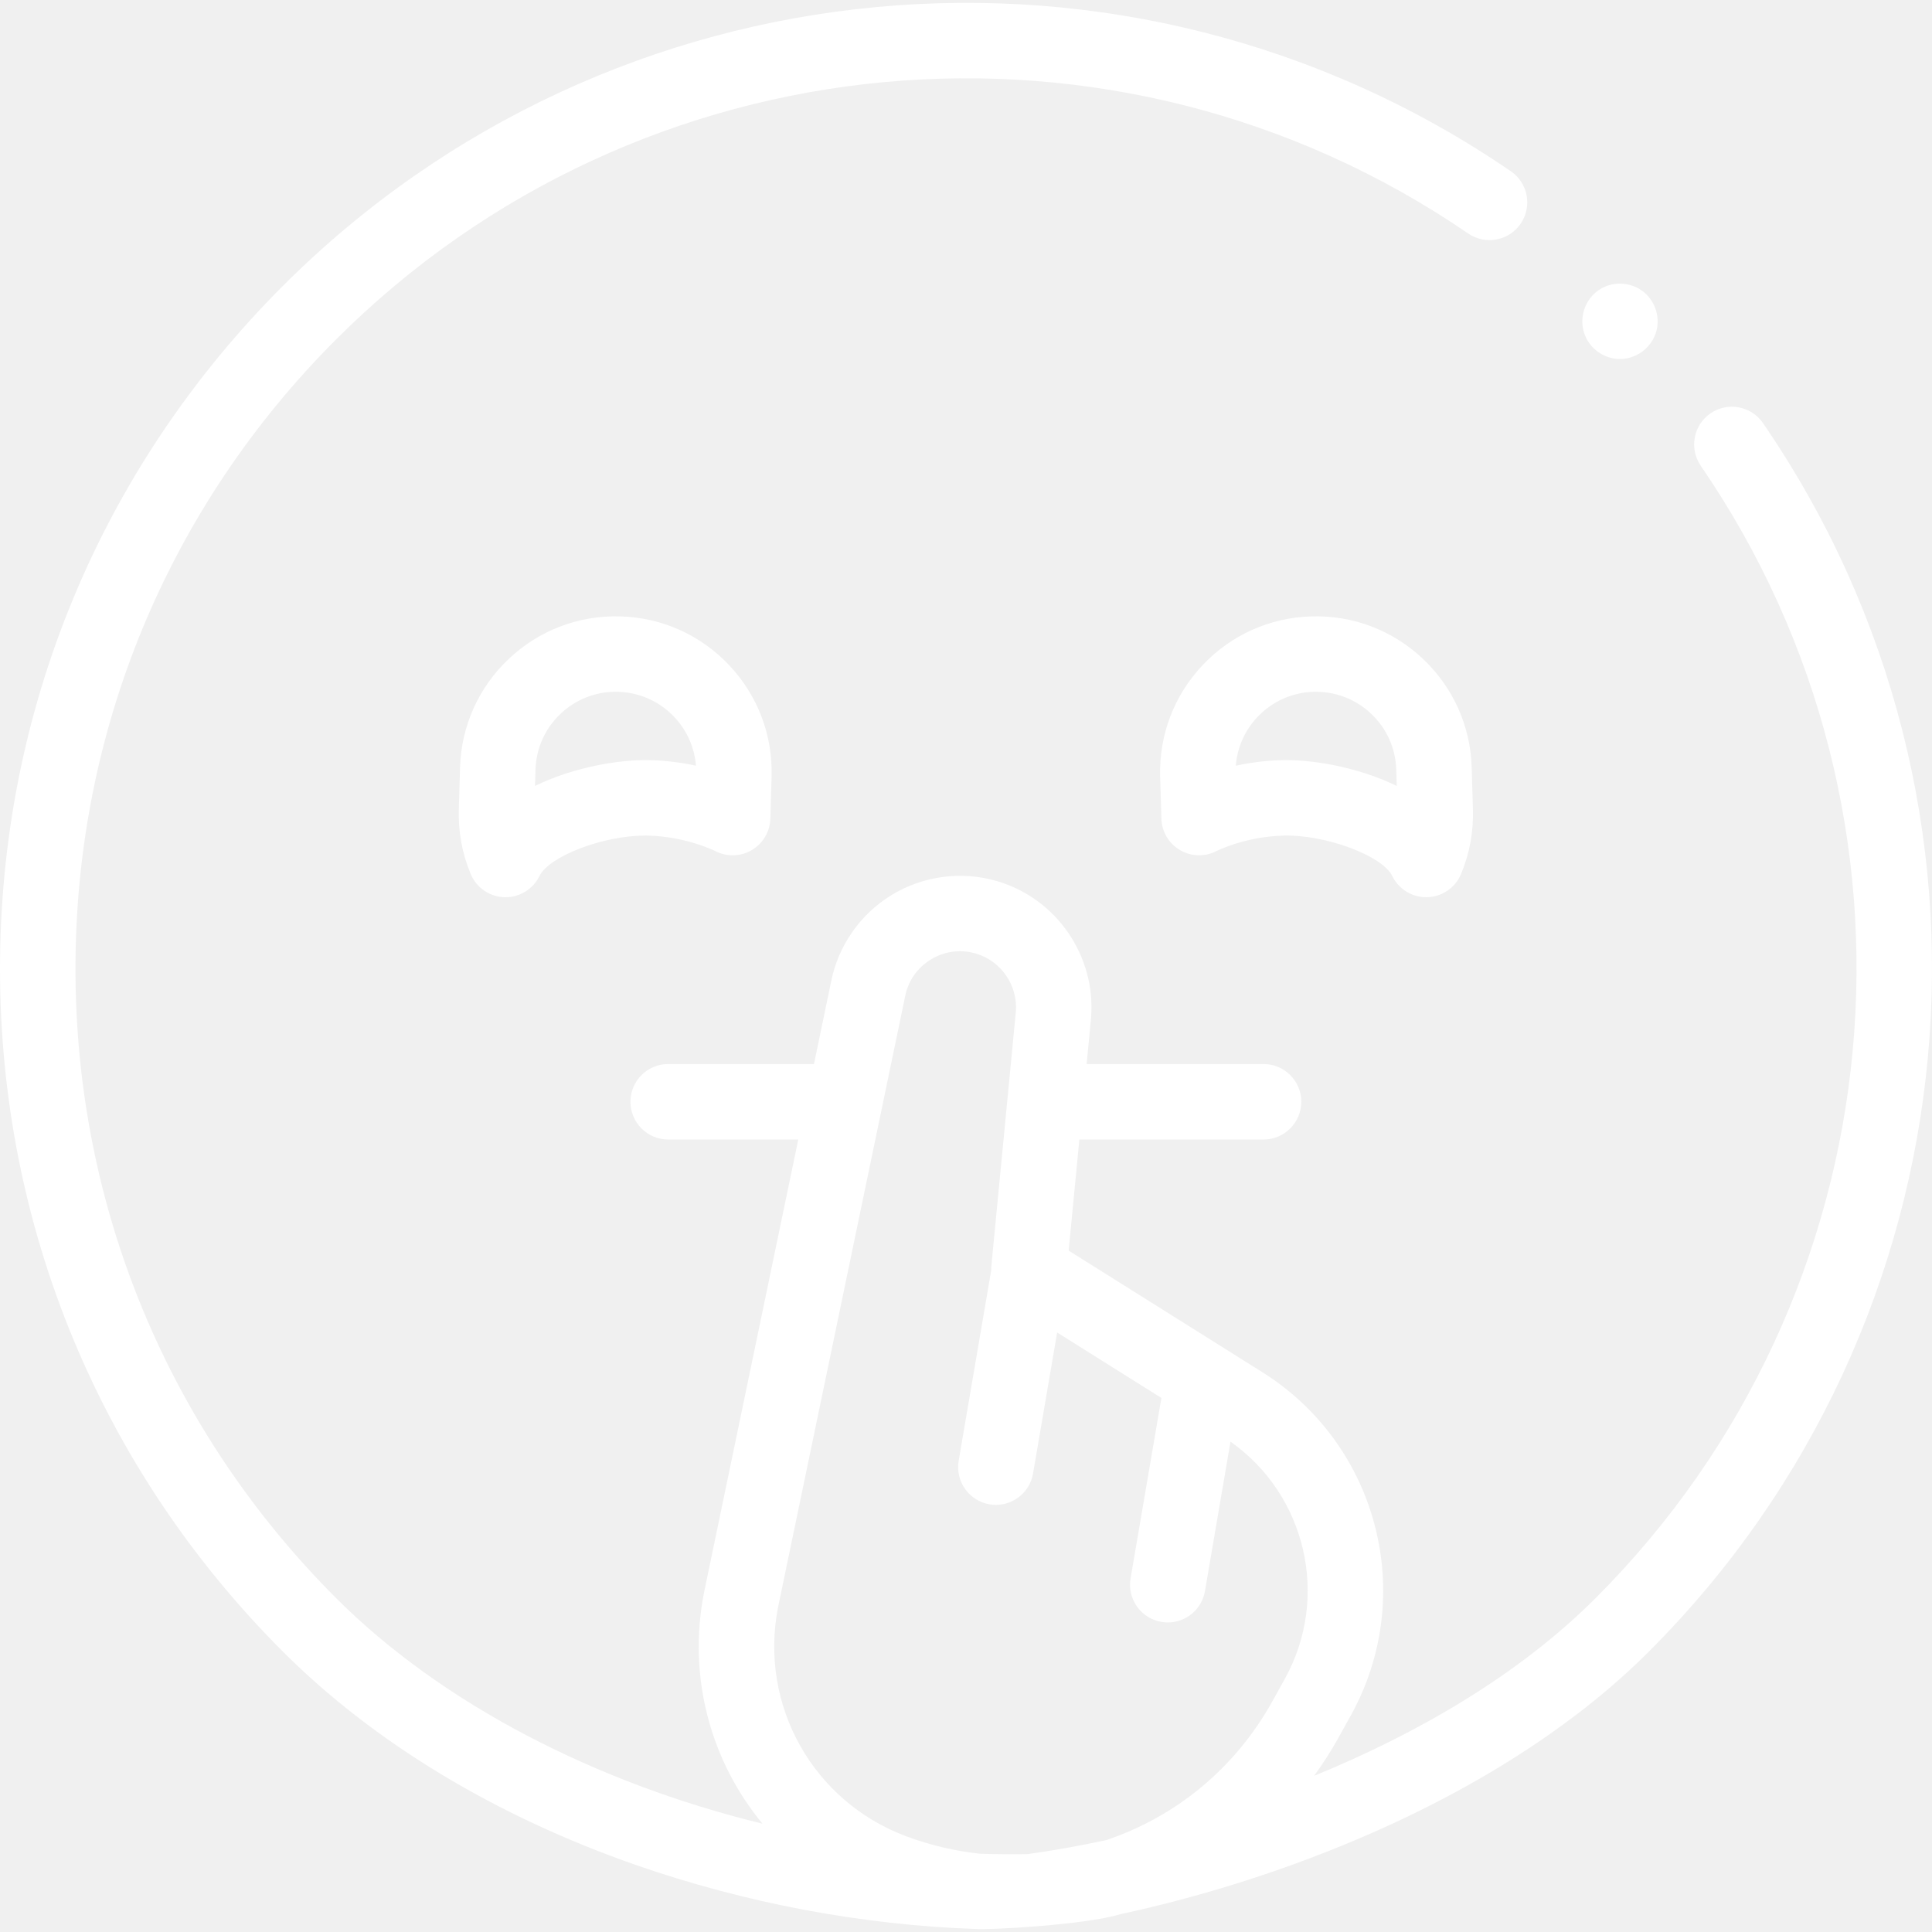
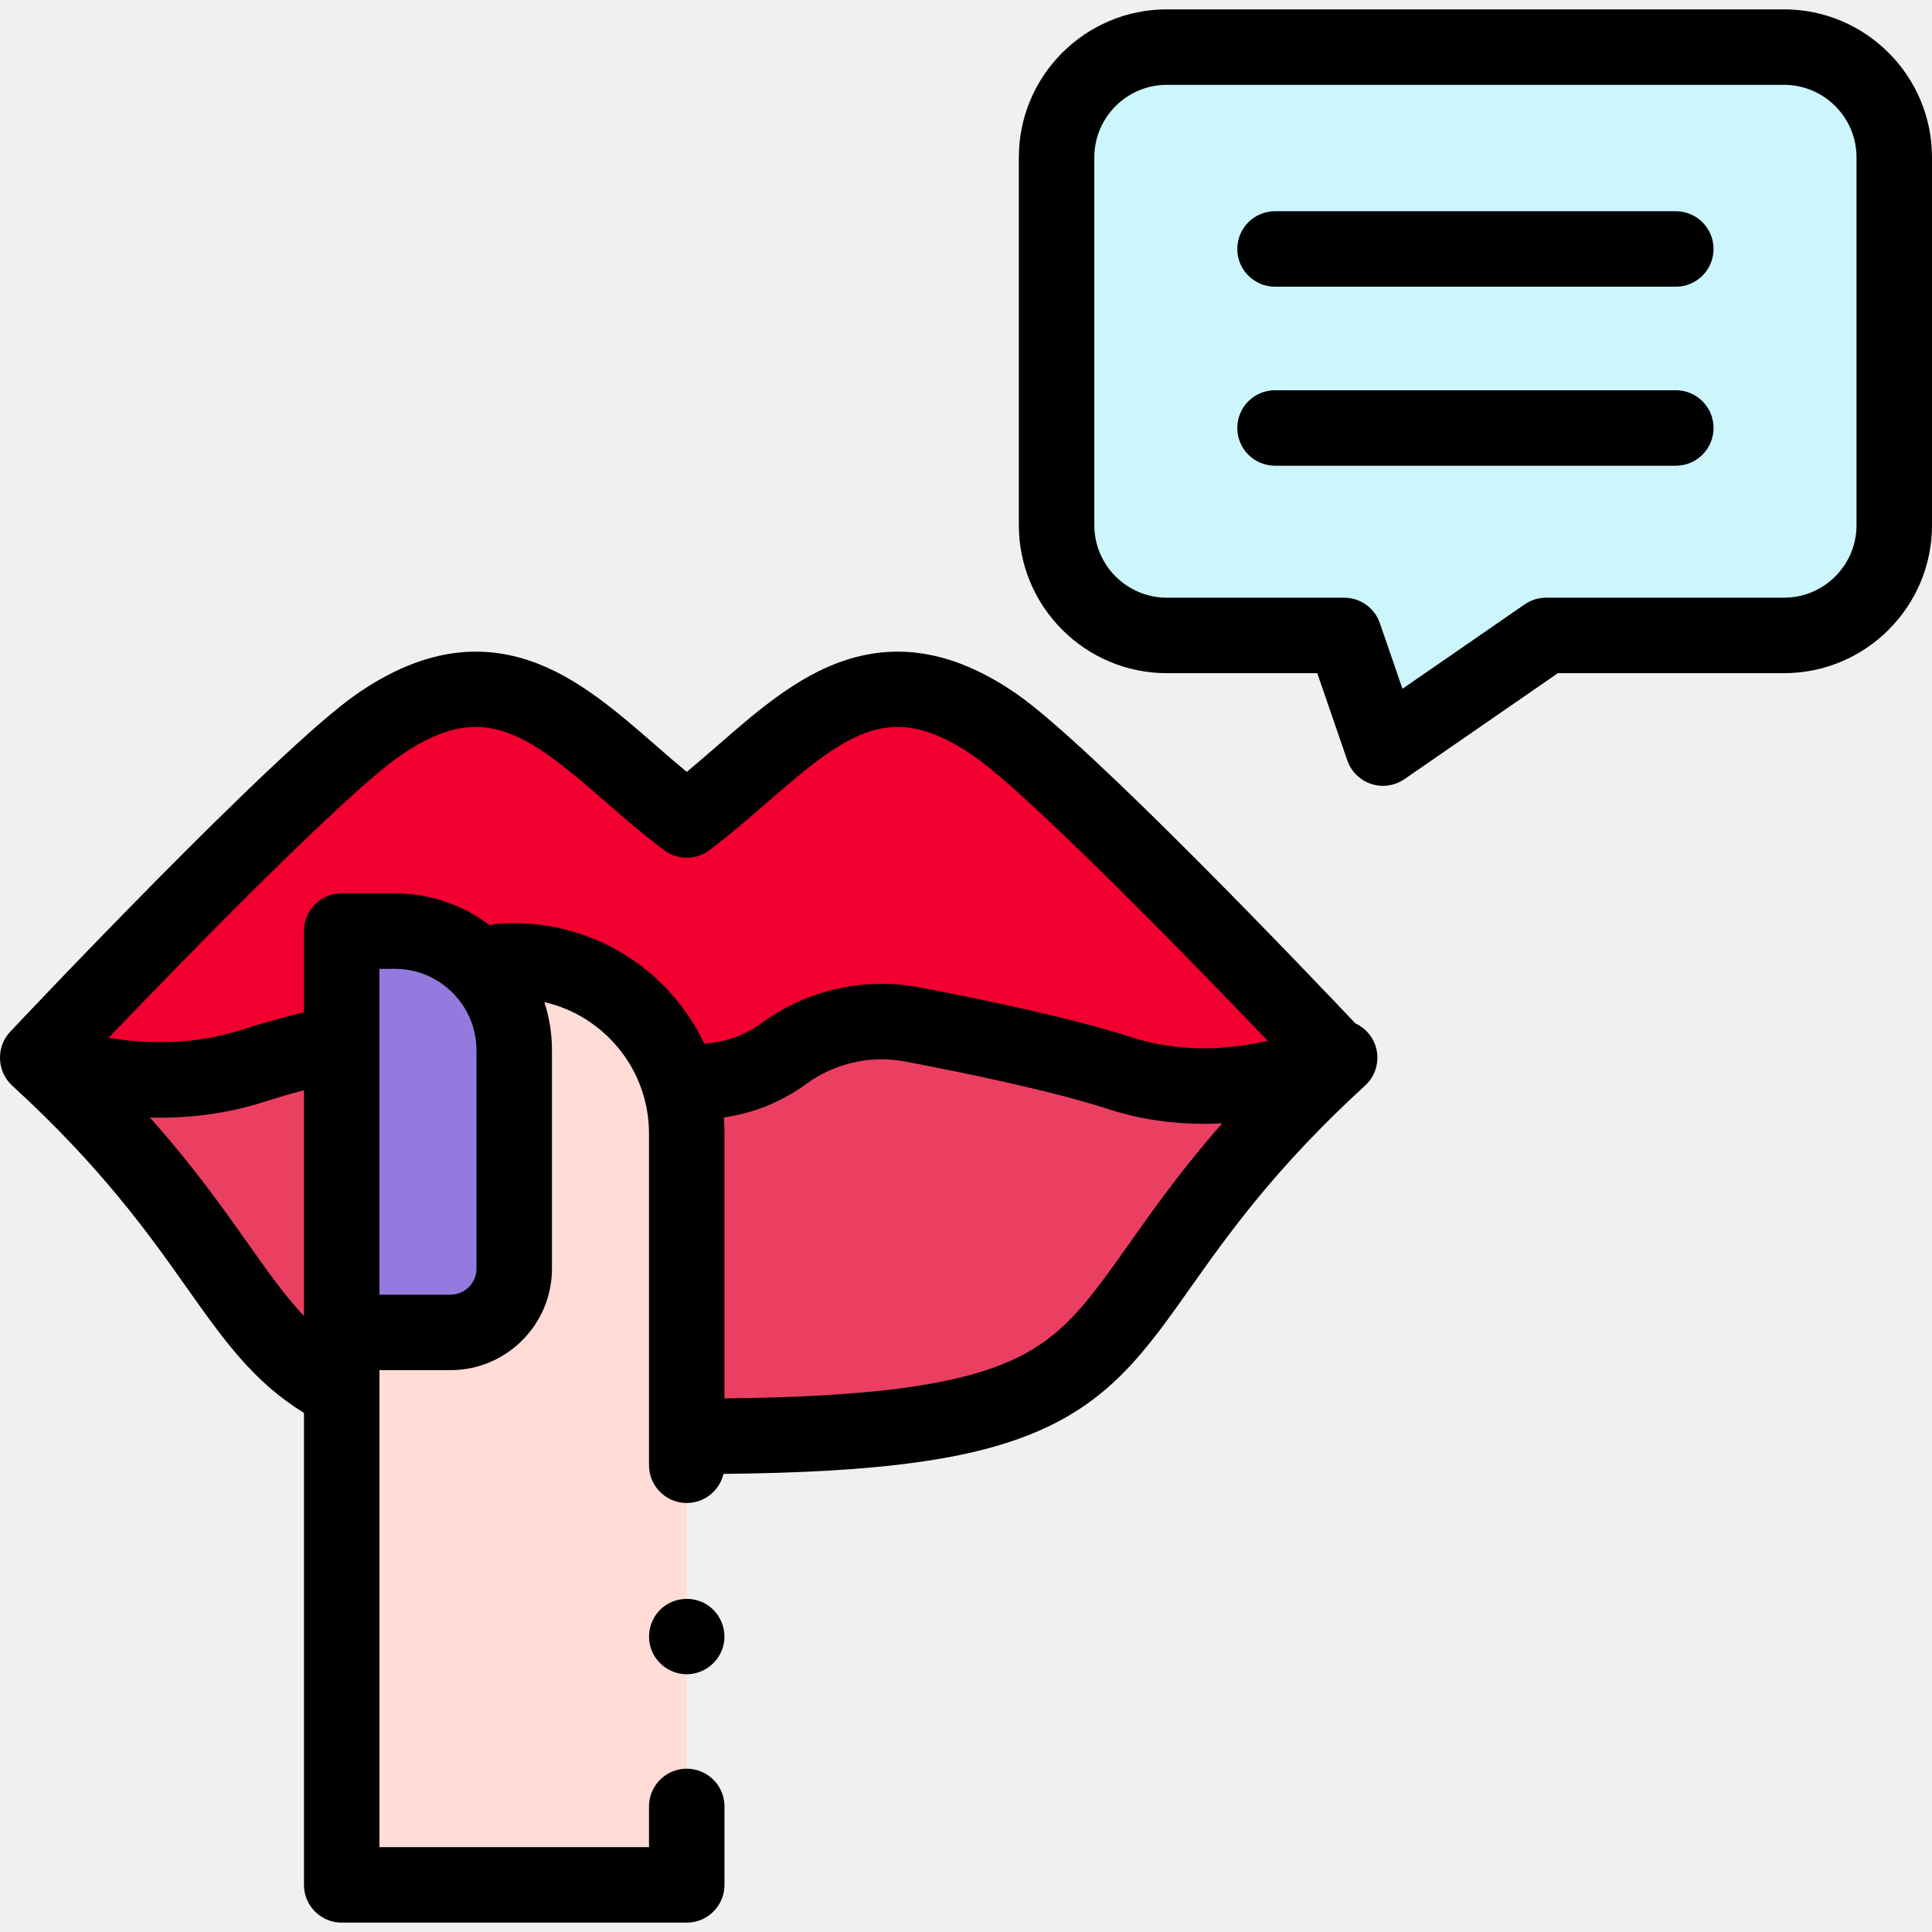
- <svg xmlns="http://www.w3.org/2000/svg" version="1.1" width="512" height="512" x="0" y="0" viewBox="0 0 512.068 512.068" style="enable-background:new 0 0 512 512" xml:space="preserve" class="">
+ <svg xmlns="http://www.w3.org/2000/svg" version="1.1" width="512" height="512" x="0" y="0" viewBox="0 0 511.959 511.959" style="enable-background:new 0 0 512 512" xml:space="preserve" class="">
  <g>
    <g>
      <g>
        <g>
-           <path d="m420.13 88.973c1.598 3.902 5.673 6.45 9.887 6.158 4.23-.293 7.899-3.297 9.003-7.391 1.076-3.99-.503-8.363-3.881-10.741-3.256-2.293-7.666-2.439-11.055-.34-4.101 2.537-5.809 7.864-3.954 12.314z" fill="#ffffff" data-original="#000000" style="" class="" />
-           <path d="m377.114 174.6c-8.027-7.566-18.506-11.552-29.549-11.23-11.027.324-21.268 4.923-28.837 12.949-7.568 8.025-11.558 18.519-11.234 29.545l.327 11.12c.102 3.444 1.969 6.594 4.942 8.335 2.972 1.742 6.634 1.83 9.687.233.072-.038 7.502-3.782 17.61-4.079 11.111-.345 26.312 5.28 28.966 10.719 1.68 3.441 5.172 5.613 8.985 5.613.098 0 .196-.001.295-.004 3.927-.116 7.422-2.52 8.935-6.146 2.266-5.43 3.327-11.183 3.153-17.102l-.328-11.119c-.324-11.025-4.923-21.266-12.952-28.834zm-36.286 26.862c-.461 0-.914.007-1.356.02-4.39.13-8.414.702-11.929 1.455.38-4.817 2.373-9.329 5.736-12.896 3.904-4.14 9.187-6.511 14.874-6.678 5.69-.162 11.103 1.891 15.242 5.792 4.14 3.902 6.512 9.183 6.679 14.87l.127 4.283c-9.608-4.671-20.97-6.846-29.373-6.846z" fill="#ffffff" data-original="#000000" style="" class="" />
-           <path d="m164.435 163.37c-11.029-.317-21.521 3.665-29.549 11.23-8.028 7.567-12.628 17.809-12.952 28.834l-.328 11.121c-.174 5.918.888 11.671 3.153 17.101 1.513 3.626 5.008 6.029 8.935 6.146.099.003.197.004.295.004 3.813 0 7.306-2.172 8.985-5.613 2.58-5.285 16.973-10.733 28.019-10.733.318 0 .635.005.948.015 10.04.295 17.587 4.068 17.609 4.079 3.053 1.598 6.714 1.509 9.687-.233 2.974-1.741 4.841-4.891 4.942-8.335l.327-11.12c.323-11.026-3.666-21.52-11.234-29.545-7.57-8.028-17.81-12.627-28.837-12.951zm8.094 38.111c-8.513-.247-20.595 1.899-30.73 6.826l.127-4.284c.167-5.687 2.539-10.967 6.679-14.869 3.984-3.756 9.146-5.802 14.599-5.802.214 0 .429.003.644.01 5.688.167 10.97 2.538 14.874 6.678 3.363 3.567 5.356 8.079 5.736 12.896-3.516-.753-7.54-1.325-11.929-1.455z" fill="#ffffff" data-original="#000000" style="" class="" />
-           <path d="m467.271 112.14c-3.126-4.554-9.351-5.71-13.904-2.586-4.554 3.126-5.711 9.351-2.586 13.904 64.214 93.552 52.479 219.783-27.902 300.15-20.371 20.366-47.247 35.896-74.581 47.073 2.34-3.228 4.51-6.594 6.46-10.111l3.267-5.891c17.591-31.722 7.305-71.679-23.418-90.967l-51.363-32.244 2.836-29.448h48.82c5.522 0 10-4.478 10-10s-4.478-10-10-10h-46.897l1.161-12.06c.004-.046.009-.092.012-.138 1.356-16.455-9.172-31.73-25.034-36.321-9.388-2.718-19.55-1.348-27.884 3.754-8.308 5.088-14.136 13.481-16 23.04l-4.519 21.725h-38.639c-5.522 0-10 4.478-10 10s4.478 10 10 10h34.479l-25.002 120.19c-.011.049-.021.098-.029.146-4.309 22.376 1.898 44.52 15.551 61.005-44.346-10.814-85.103-31.885-112.977-59.752-44.574-44.566-69.122-103.819-69.122-166.845s24.548-122.278 69.122-166.844c80.302-80.286 206.48-92.073 300.021-28.029 4.556 3.118 10.779 1.956 13.9-2.602 3.12-4.557 1.956-10.78-2.602-13.9-101.479-69.482-238.356-56.703-325.46 30.388-48.352 48.343-74.981 112.619-74.981 180.987s26.629 132.644 74.981 180.987c24.079 24.075 56.437 43.633 93.574 56.558 29.167 10.152 60.081 15.933 90.244 16.967 3.034.279 28.714-1.042 38.182-3.938 45.454-9.777 102.548-32.103 140.037-69.586 87.195-87.178 99.918-224.117 30.253-325.612zm-126.738 332.841-3.267 5.891c-10.003 18.039-25.902 30.754-44.078 36.845-7.319 1.575-14.321 2.809-20.86 3.71-4.202.064-8.415.03-12.63-.107-6.511-.707-13.041-2.211-19.459-4.602-24.694-9.198-39.012-34.639-34.065-60.511l33.679-161.899c.011-.049.021-.098.029-.146.799-4.146 3.221-7.643 6.821-9.848 3.602-2.207 7.817-2.773 11.879-1.6 6.736 1.95 11.215 8.423 10.668 15.407l-6.508 67.576c-.032.332-.027.662-.026.991l-8.625 50.484c-.93 5.443 2.729 10.61 8.174 11.541.569.097 1.136.145 1.695.145 4.783 0 9.013-3.444 9.846-8.318l6.385-37.371 27.635 17.349-8.171 47.821c-.93 5.444 2.729 10.611 8.173 11.542.57.097 1.137.145 1.696.145 4.783 0 9.013-3.444 9.846-8.317l6.767-39.607c20.03 14.113 26.412 41.211 14.396 62.879z" fill="#ffffff" data-original="#000000" style="" class="" />
+           <g>
+             <g>
+               <path d="m472.738 12.48h-163.536c-16.138 0-29.221 13.083-29.221 29.221v97.461c0 16.138 13.083 29.221 29.221 29.221h46.992l10.281 29.854 43.232-29.854h63.031c16.138 0 29.221-13.083 29.221-29.221v-97.461c0-16.139-13.082-29.221-29.221-29.221z" fill="#ccf5fc" data-original="#ccf5fc" style="" />
+             </g>
+           </g>
+         </g>
+         <g>
+           <g>
+             <g>
+               <g>
+                 <g>
+                   <path d="m9.959 280.275c78.734 72.07 37.632 100.332 172.019 100.332 134.387 0 93.285-28.262 172.019-100.332" fill="#eb3f61" data-original="#ff9eb1" style="" class="" />
+                 </g>
+               </g>
+             </g>
+             <g>
+               <g>
+                 <path d="m183.43 286.635c8.572.187 17.078-2.17 24.347-7.496 9.76-7.151 22.043-9.929 33.93-7.676 16.294 3.087 39.596 7.919 55.021 12.907 29.886 9.663 57.268-4.095 57.268-4.095s-69.5-73.772-90.226-88.123c-36.121-25.011-55.21 5.289-81.793 25.135-26.583-19.846-45.672-50.146-81.793-25.135-20.726 14.351-90.226 88.123-90.226 88.123s27.383 11.758 57.268 2.095c5.512-1.782 12.031-3.545 18.876-5.215" fill="#f10030" data-original="#ff7d97" style="" class="" />
+               </g>
+             </g>
+           </g>
+           <g>
+             <g>
+               <g>
+                 <g>
+                   <path d="m90.552 499.48h91.426v-117.128-81.998c0-25.247-20.466-45.713-45.713-45.713-25.247 0-45.713 20.466-45.713 45.713z" fill="#ffdcd5" data-original="#ffdcd5" style="" />
+                 </g>
+               </g>
+             </g>
+             <g>
+               <g>
+                 <path d="m90.552 353.074h28.816c9.332 0 16.897-7.565 16.897-16.897v-57.841c0-17.454-14.149-31.604-31.604-31.604h-14.109z" fill="#9479df" data-original="#c193dc" style="" class="" />
+               </g>
+             </g>
+           </g>
+         </g>
+       </g>
+       <g>
+         <g>
+           <g>
+             <g>
+               <path d="m444.071 75.973h-106.201c-5.523 0-10-4.477-10-10s4.477-10 10-10h106.201c5.523 0 10 4.477 10 10s-4.478 10-10 10z" fill="#000000" data-original="#000000" style="" />
+             </g>
+           </g>
+         </g>
+         <g>
+           <g>
+             <g>
+               <path d="m444.071 123.41h-106.201c-5.523 0-10-4.477-10-10s4.477-10 10-10h106.201c5.523 0 10 4.477 10 10s-4.478 10-10 10z" fill="#000000" data-original="#000000" style="" />
+             </g>
+           </g>
+         </g>
+         <g>
+           <path d="m362.374 273.523c-.933-1.02-2.029-1.802-3.212-2.343-12.065-12.741-70.193-73.744-89.697-87.25-15.871-10.99-30.858-13.889-45.819-8.864-12.505 4.201-23.109 13.438-33.364 22.372-2.718 2.367-5.489 4.781-8.303 7.108-2.814-2.328-5.584-4.741-8.301-7.108-10.256-8.933-20.86-18.171-33.365-22.372-14.963-5.027-29.949-2.126-45.819 8.864-21.346 14.78-88.944 86.443-91.812 89.487-3.77 4.015-3.536 10.507.526 14.234 23.813 21.797 36.284 39.433 46.306 53.604 9.817 13.883 17.597 24.878 31.039 33.147v125.078c0 5.523 4.478 10 10 10h91.426c5.522 0 10-4.477 10-10v-20.794c0-5.523-4.478-10-10-10-5.523 0-10 4.477-10 10v10.794h-71.426v-126.406h18.816c14.831 0 26.896-12.066 26.896-26.897v-57.84c0-4.463-.709-8.762-2.016-12.795 15.861 3.636 27.729 17.864 27.729 34.812v87.92c0 5.523 4.477 10 10 10 4.734 0 8.697-3.291 9.733-7.709 41.599-.403 66.175-3.807 83.646-11.446 19.27-8.426 28.456-21.417 40.087-37.863 10.021-14.171 22.493-31.808 46.306-53.604 4.074-3.73 4.353-10.056.624-14.129zm-296.532 56.185c-6.785-9.595-14.641-20.698-26.105-33.563 9.257.246 19.745-.761 30.567-4.261 2.967-.959 6.398-1.961 10.248-2.992v59.842c-4.902-5.16-9.361-11.463-14.71-19.026zm60.423 6.469c0 3.803-3.094 6.897-6.896 6.897h-18.816v-86.341h4.109c11.912 0 21.604 9.691 21.604 21.604v57.84zm10-91.536c-1.492 0-3.002.06-4.487.179-.693.056-1.365.181-2.007.368-6.983-5.303-15.684-8.454-25.109-8.454h-14.11c-5.522 0-10 4.477-10 10v21.496c-6.313 1.592-11.82 3.145-16.401 4.625-13.195 4.267-26.003 3.72-35.388 2.159 23.706-24.736 63.432-65.165 77.114-74.64 21.723-15.041 33.067-6.666 54.663 12.146 4.902 4.271 9.973 8.688 15.455 12.781 3.549 2.649 8.416 2.649 11.965 0 5.482-4.093 10.553-8.51 15.456-12.781 21.597-18.811 32.939-27.186 54.662-12.145 13.829 9.575 54.273 50.785 77.882 75.441-9.383 2.157-22.576 3.431-36.155-.96-15.81-5.112-39.308-10.009-56.235-13.217-14.561-2.758-29.754.681-41.702 9.435-4.4 3.224-9.62 5.09-15.234 5.487-8.941-18.852-28.157-31.92-50.369-31.92zm162.849 85.067c-10.977 15.522-17.602 24.892-31.77 31.086-14.608 6.387-37.416 9.373-75.366 9.766v-70.207c0-1.426-.055-2.84-.16-4.24 7.965-1.152 15.4-4.169 21.87-8.908 7.494-5.491 17.031-7.649 26.157-5.918 16.365 3.101 38.984 7.804 53.807 12.597 8.865 2.866 17.497 3.927 25.426 3.927 1.625 0 3.219-.046 4.78-.128-10.731 12.214-18.231 22.814-24.744 32.025z" fill="#000000" data-original="#000000" style="" />
+           <g>
+             <g>
+               <g>
+                 <path d="m181.979 443.659c-4.178 0-8.003-2.693-9.414-6.626-1.391-3.876-.197-8.335 2.946-10.996 3.282-2.778 8.092-3.123 11.745-.864 3.499 2.163 5.333 6.416 4.523 10.446-.929 4.621-5.084 8.04-9.8 8.04z" fill="#000000" data-original="#000000" style="" />
+               </g>
+             </g>
+           </g>
+         </g>
+         <g>
+           <g>
+             <path d="m366.474 208.236c-1.047 0-2.1-.165-3.12-.499-2.972-.976-5.315-3.287-6.334-6.244l-7.959-23.11h-39.859c-21.626 0-39.221-17.595-39.221-39.221v-97.461c0-21.627 17.595-39.221 39.221-39.221h163.537c21.626 0 39.221 17.595 39.221 39.221v97.461c0 21.627-17.595 39.221-39.221 39.221h-59.915l-40.666 28.082c-1.692 1.168-3.677 1.771-5.684 1.771zm-57.272-185.756c-10.599 0-19.221 8.623-19.221 19.221v97.461c0 10.599 8.622 19.221 19.221 19.221h46.992c4.268 0 8.065 2.708 9.455 6.744l5.989 17.392 32.386-22.364c1.671-1.154 3.652-1.771 5.683-1.771h63.032c10.599 0 19.221-8.622 19.221-19.221v-97.462c0-10.599-8.622-19.221-19.221-19.221z" fill="#000000" data-original="#000000" style="" />
+           </g>
        </g>
      </g>
    </g>
  </g>
</svg>
